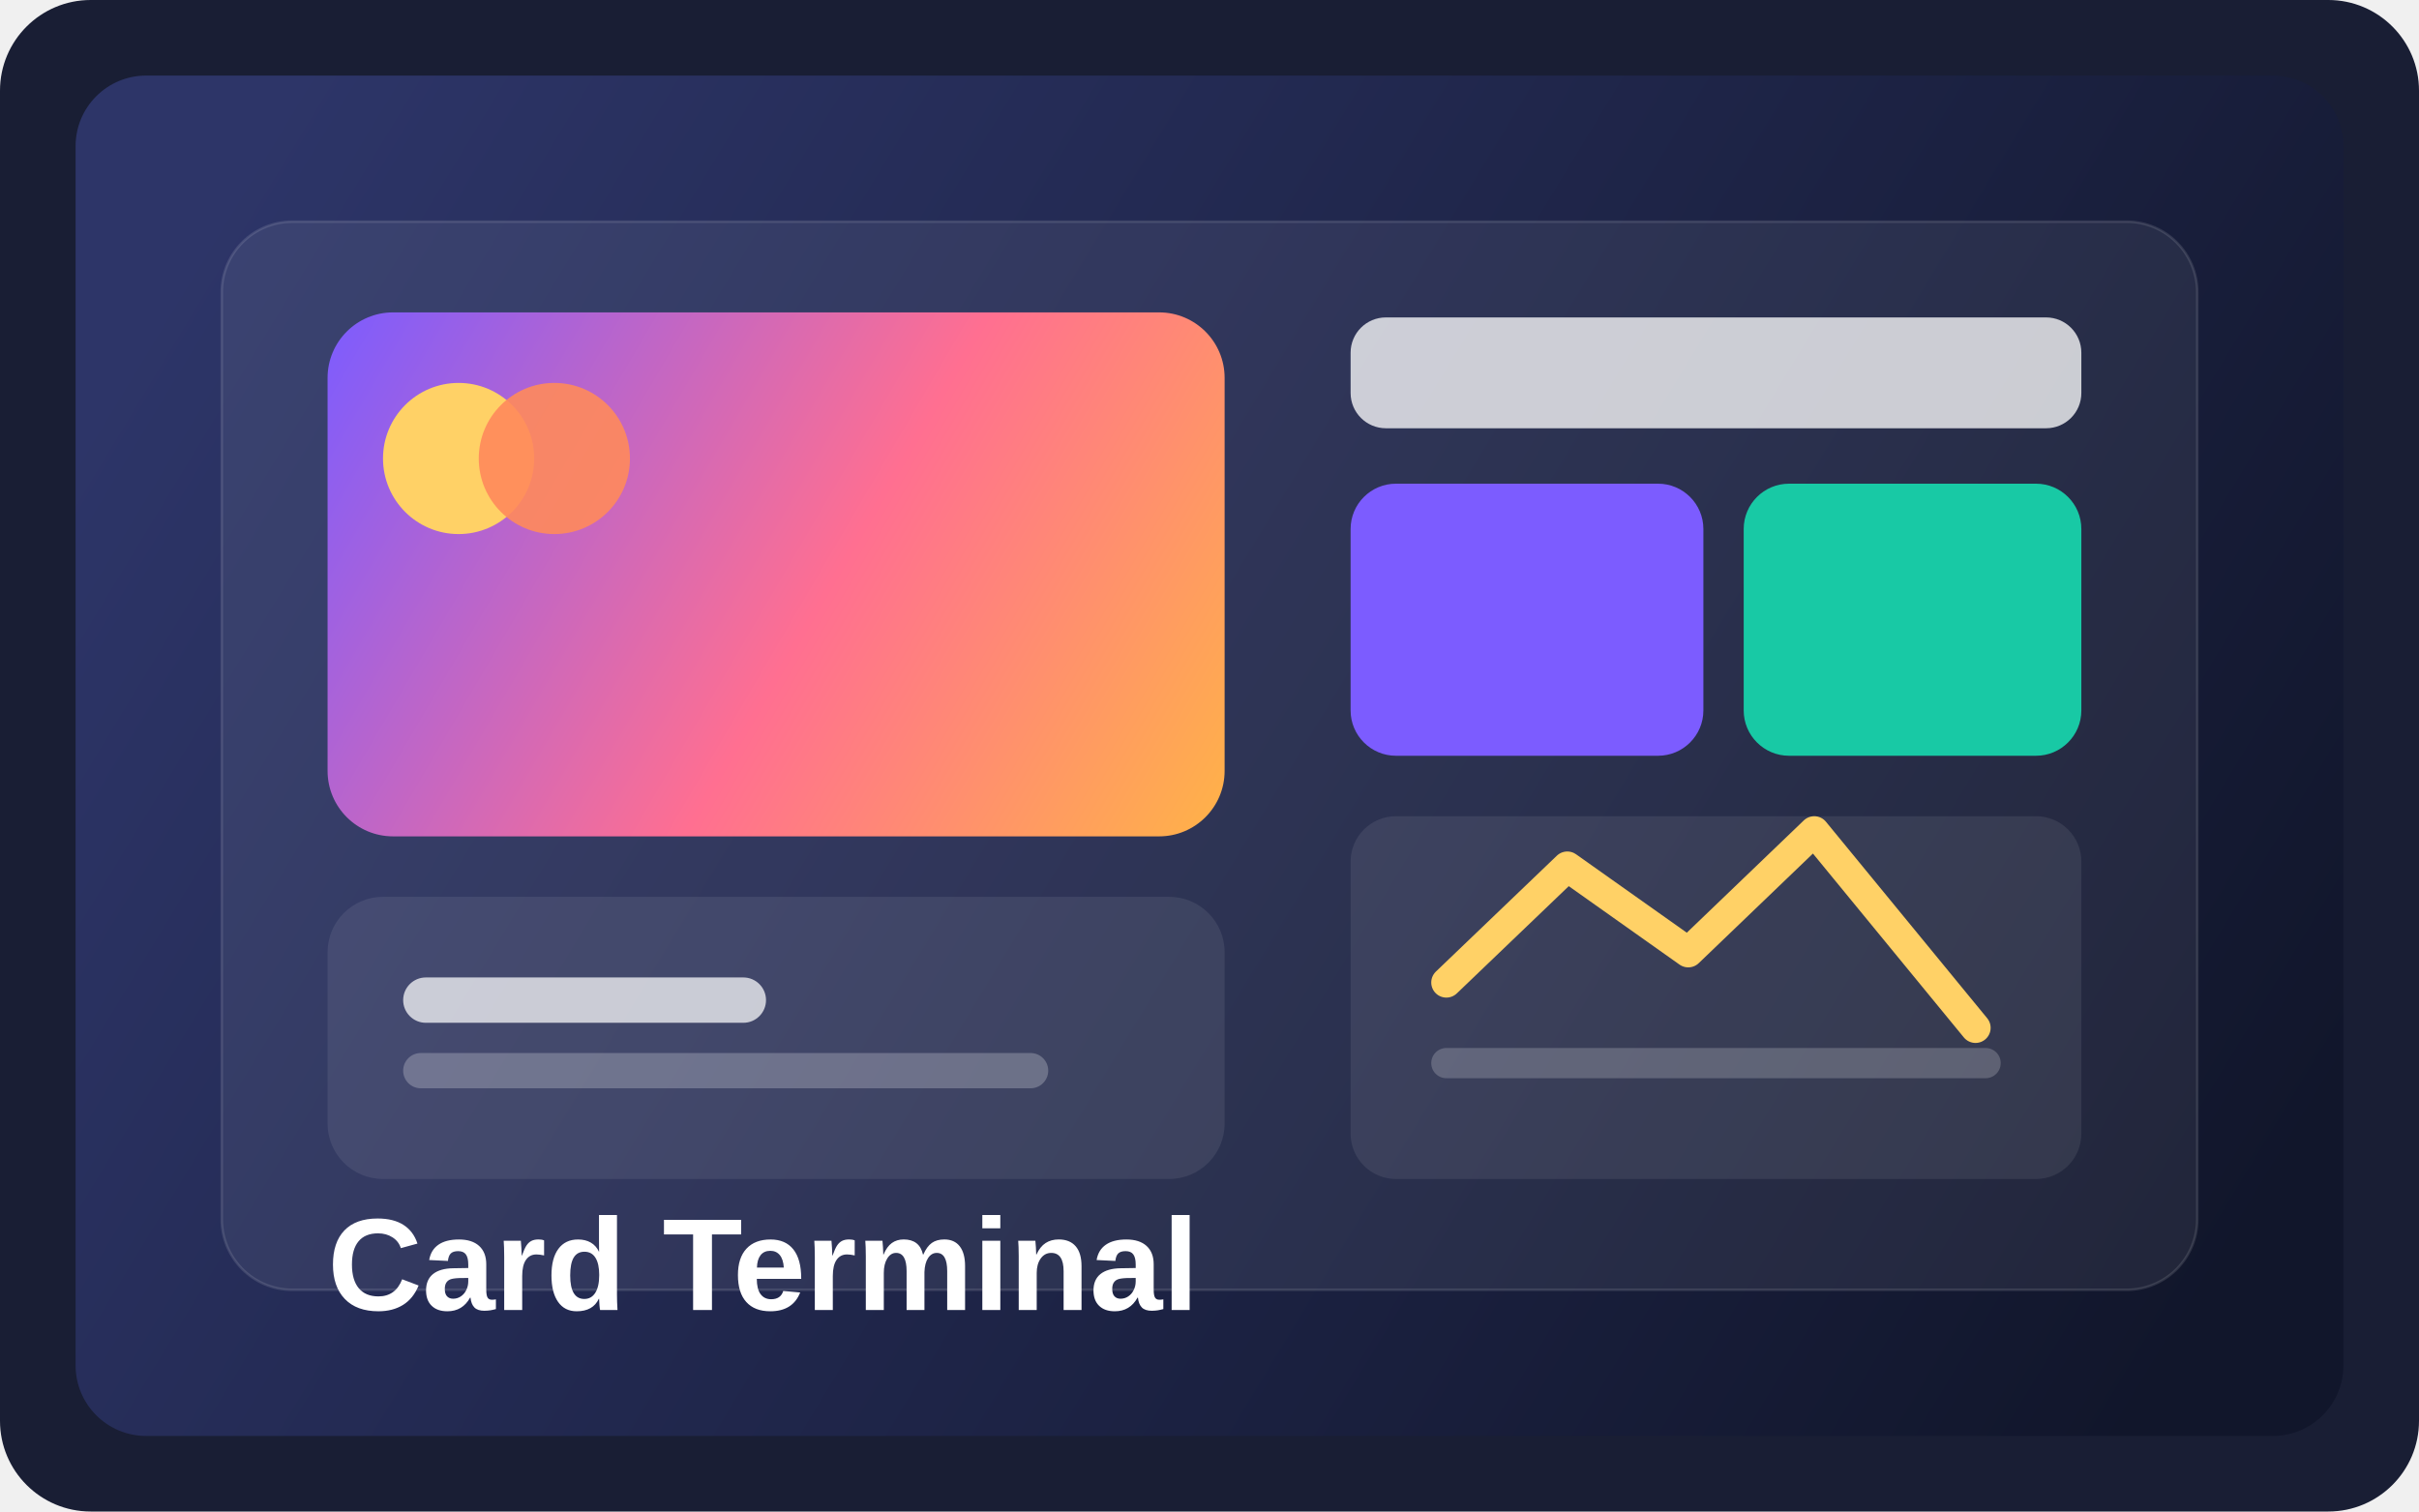
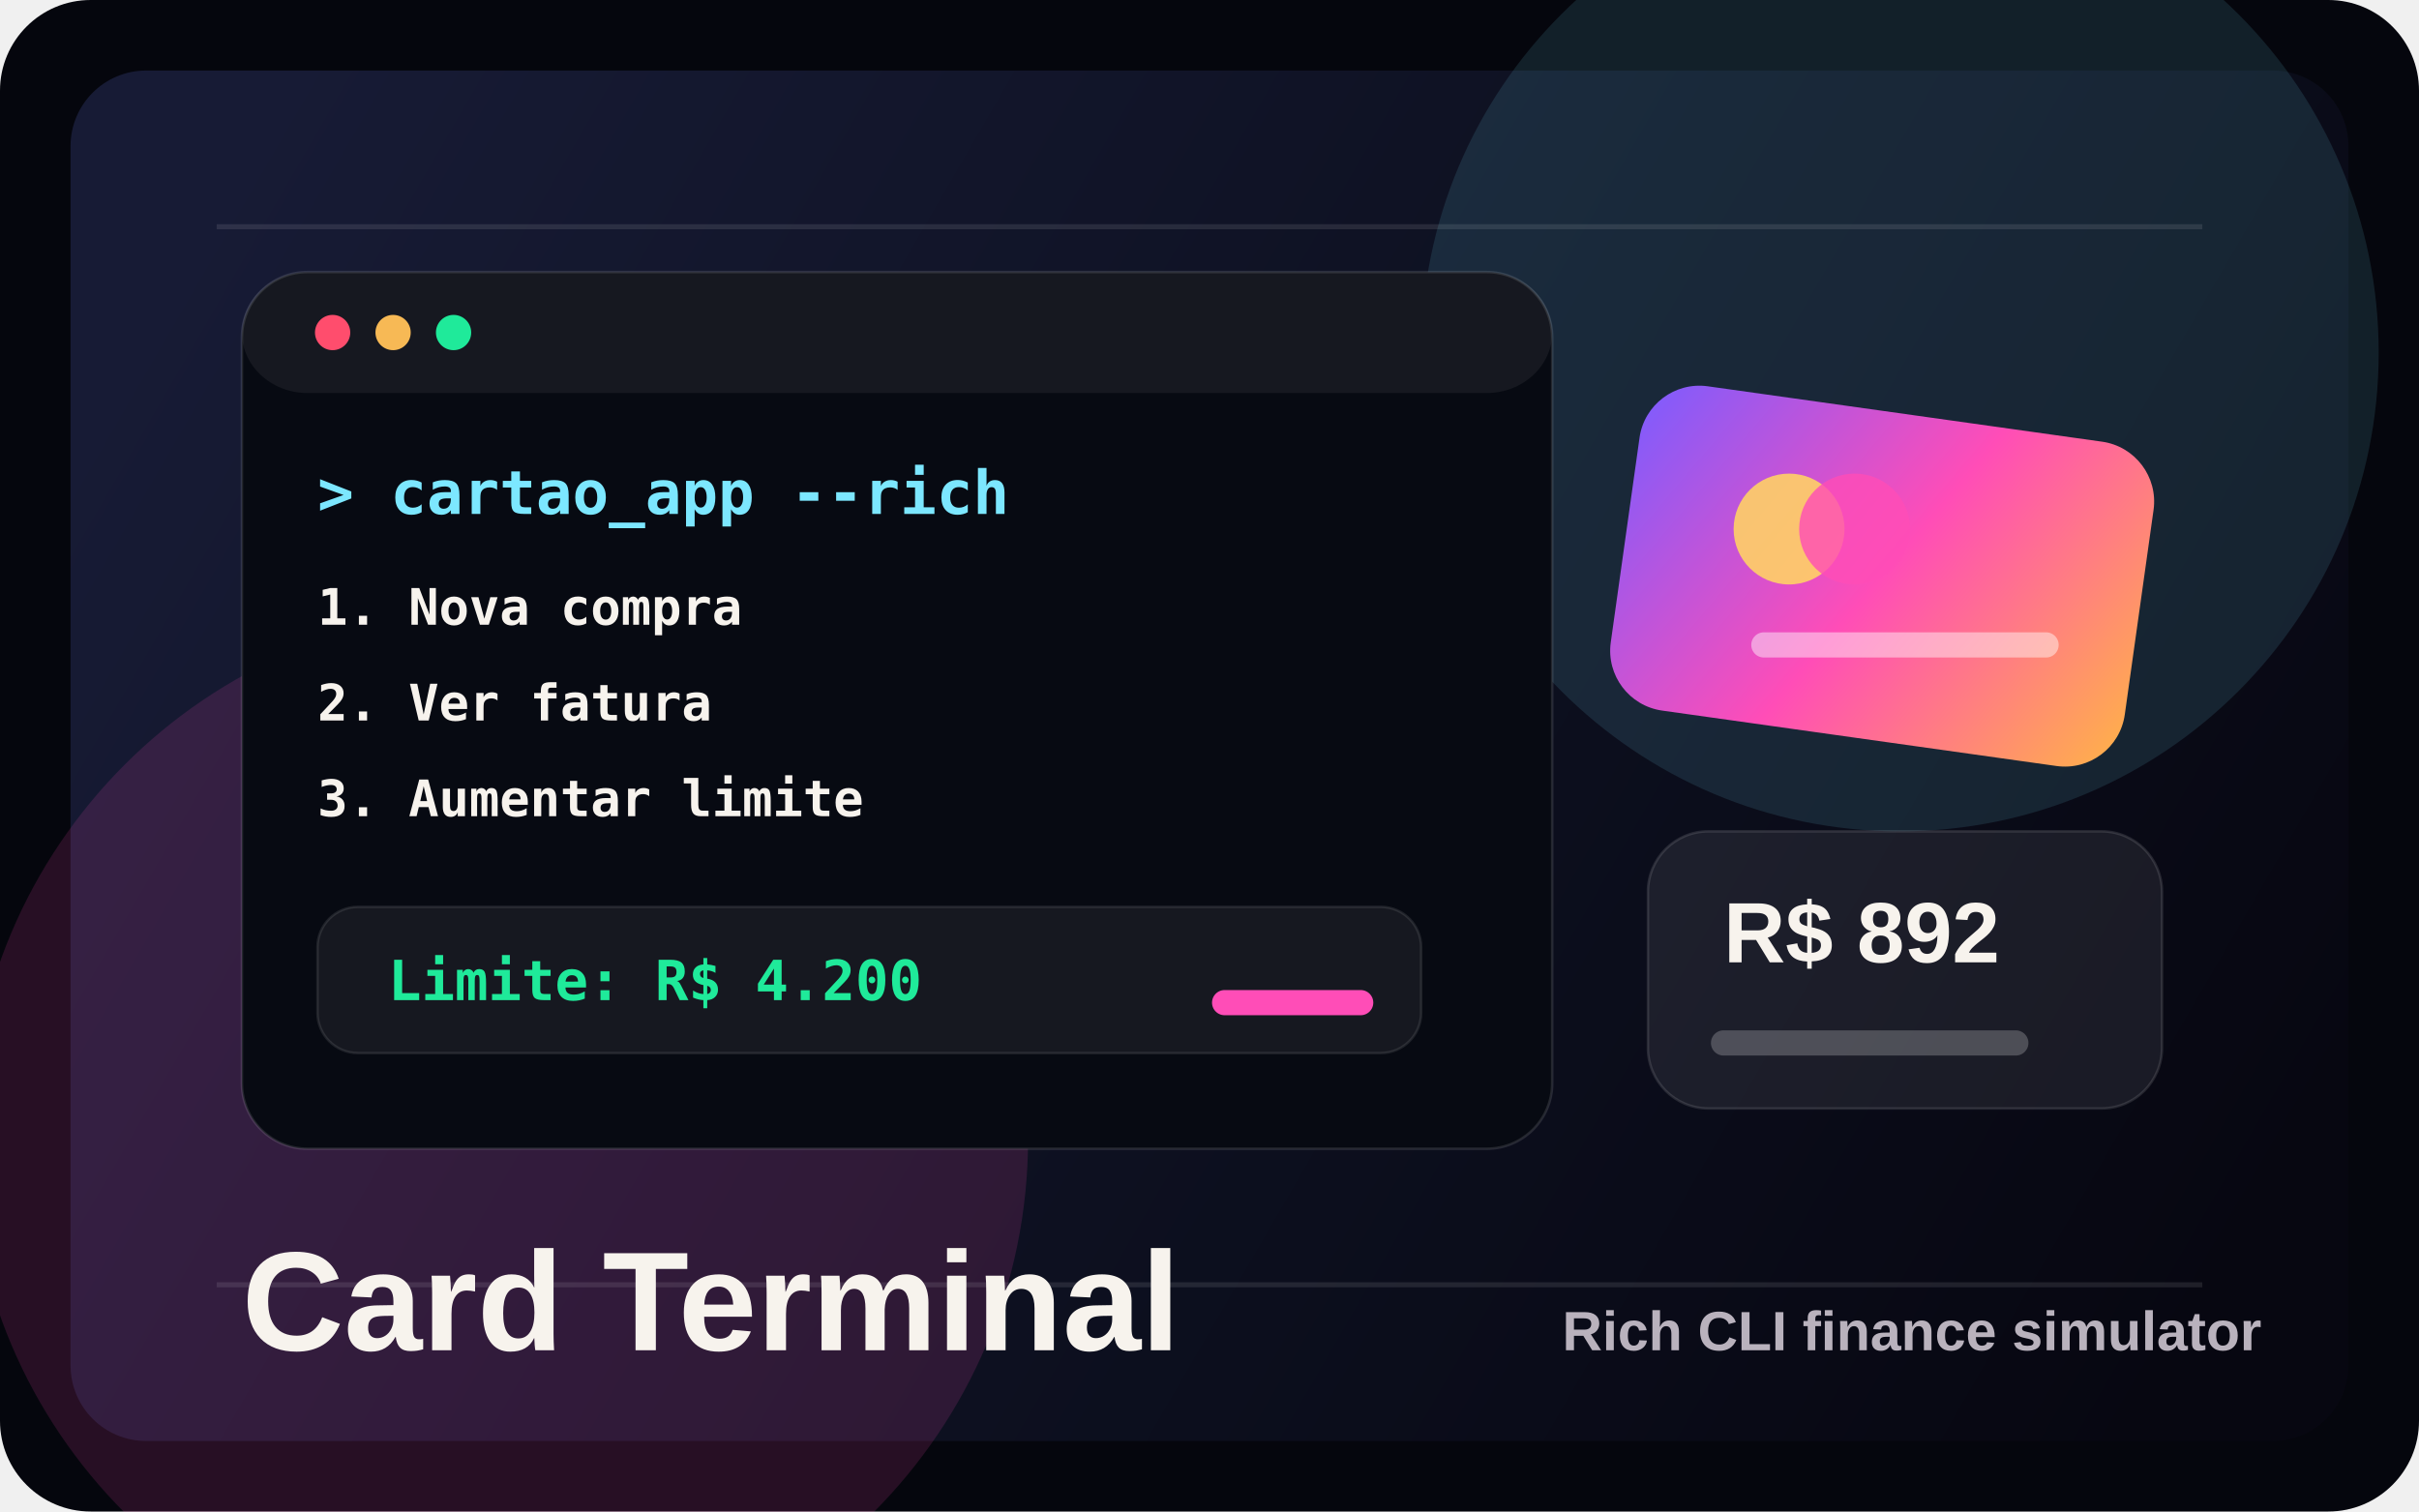
<svg xmlns="http://www.w3.org/2000/svg" width="960" height="600" viewBox="0 0 960 600" fill="none">
-   <rect width="960" height="600" rx="36" fill="#191E34" />
-   <rect x="30" y="30" width="900" height="540" rx="28" fill="url(#bg)" />
-   <rect x="88" y="88" width="784" height="424" rx="28" fill="#FFFFFF" fill-opacity="0.07" stroke="#FFFFFF" stroke-opacity="0.12" />
-   <rect x="130" y="124" width="356" height="208" rx="26" fill="url(#card)" />
-   <circle cx="182" cy="182" r="30" fill="#FFD166" />
-   <circle cx="220" cy="182" r="30" fill="#FF8A5B" fill-opacity="0.9" />
-   <rect x="130" y="356" width="356" height="112" rx="22" fill="#FFFFFF" fill-opacity="0.08" />
-   <rect x="160" y="388" width="144" height="18" rx="9" fill="#FFFFFF" fill-opacity="0.72" />
-   <rect x="160" y="418" width="256" height="14" rx="7" fill="#FFFFFF" fill-opacity="0.24" />
-   <rect x="536" y="126" width="290" height="44" rx="14" fill="#FFFFFF" fill-opacity="0.76" />
-   <rect x="536" y="192" width="140" height="108" rx="18" fill="#7C5CFF" />
-   <rect x="692" y="192" width="134" height="108" rx="18" fill="#18C9A5" />
-   <rect x="536" y="324" width="290" height="144" rx="18" fill="#FFFFFF" fill-opacity="0.08" />
-   <path d="M574 422H788" stroke="#FFFFFF" stroke-opacity="0.2" stroke-width="12" stroke-linecap="round" />
-   <path d="M574 390L622 344L670 378L720 330L784 408" stroke="#FFD166" stroke-width="12" stroke-linecap="round" stroke-linejoin="round" />
-   <text x="130" y="520" fill="#FFFFFF" font-family="Arial, sans-serif" font-size="52" font-weight="700">Card Terminal</text>
+   <rect width="960" height="600" rx="36" fill="#05060D" />
+   <rect x="28" y="28" width="904" height="544" rx="30" fill="url(#bg)" />
+   <circle cx="198" cy="452" r="210" fill="#FF4DB7" fill-opacity="0.14" />
+   <circle cx="754" cy="140" r="190" fill="#7CE7FF" fill-opacity="0.12" />
+   <path d="M86 90H874M86 510H874" stroke="#FFFFFF" stroke-opacity="0.1" stroke-width="2" />
+   <rect x="96" y="108" width="520" height="348" rx="26" fill="#070A12" stroke="#FFFFFF" stroke-opacity="0.12" />
+   <rect x="96" y="108" width="520" height="48" rx="26" fill="#FFFFFF" fill-opacity="0.06" />
+   <circle cx="132" cy="132" r="7" fill="#FF4D6D" />
+   <circle cx="156" cy="132" r="7" fill="#F7B955" />
+   <circle cx="180" cy="132" r="7" fill="#1FEA9A" />
+   <text x="126" y="204" fill="#7CE7FF" font-family="Consolas, monospace" font-size="24" font-weight="700">&gt; cartao_app --rich</text>
+   <text x="126" y="248" fill="#F7F3ED" font-family="Consolas, monospace" font-size="20" font-weight="700">1. Nova compra</text>
+   <text x="126" y="286" fill="#F7F3ED" font-family="Consolas, monospace" font-size="20" font-weight="700">2. Ver fatura</text>
+   <text x="126" y="324" fill="#F7F3ED" font-family="Consolas, monospace" font-size="20" font-weight="700">3. Aumentar limite</text>
+   <rect x="126" y="360" width="438" height="58" rx="16" fill="#FFFFFF" fill-opacity="0.06" stroke="#FFFFFF" stroke-opacity="0.1" />
+   <text x="154" y="397" fill="#1FEA9A" font-family="Consolas, monospace" font-size="22" font-weight="700">Limite: R$ 4.200</text>
+   <path d="M486 398H540" stroke="#FF4DB7" stroke-width="10" stroke-linecap="round" />
+   <rect x="654" y="150" width="206" height="130" rx="24" fill="url(#card)" transform="rotate(8 654 150)" />
+   <circle cx="710" cy="210" r="22" fill="#FFD166" fill-opacity="0.9" />
+   <circle cx="736" cy="210" r="22" fill="#FF4DB7" fill-opacity="0.8" />
+   <path d="M700 256H812" stroke="#FFFFFF" stroke-opacity="0.45" stroke-width="10" stroke-linecap="round" />
+   <rect x="654" y="330" width="204" height="110" rx="24" fill="#FFFFFF" fill-opacity="0.075" stroke="#FFFFFF" stroke-opacity="0.12" />
+   <text x="684" y="382" fill="#F7F3ED" font-family="Arial, sans-serif" font-size="34" font-weight="800">R$ 892</text>
+   <path d="M684 414H800" stroke="#FFFFFF" stroke-opacity="0.22" stroke-width="10" stroke-linecap="round" />
+   <text x="96" y="536" fill="#F7F3ED" font-family="Arial, sans-serif" font-size="56" font-weight="800">Card Terminal</text>
+   <text x="620" y="536" fill="#B9B2BD" font-family="Arial, sans-serif" font-size="22" font-weight="700">Rich CLI finance simulator</text>
  <defs>
-     <linearGradient id="bg" x1="90" y1="74" x2="862" y2="542" gradientUnits="userSpaceOnUse">
-       <stop stop-color="#2D3568" />
-       <stop offset="1" stop-color="#11162B" />
+     <linearGradient id="bg" x1="86" y1="76" x2="872" y2="532" gradientUnits="userSpaceOnUse">
+       <stop stop-color="#171B35" />
+       <stop offset="0.55" stop-color="#0D1020" />
+       <stop offset="1" stop-color="#070711" />
    </linearGradient>
-     <linearGradient id="card" x1="130" y1="124" x2="486" y2="332" gradientUnits="userSpaceOnUse">
+     <linearGradient id="card" x1="654" y1="150" x2="860" y2="280" gradientUnits="userSpaceOnUse">
      <stop stop-color="#7C5CFF" />
-       <stop offset="0.55" stop-color="#FF6F91" />
+       <stop offset="0.5" stop-color="#FF4DB7" />
      <stop offset="1" stop-color="#FFB347" />
    </linearGradient>
  </defs>
</svg>
